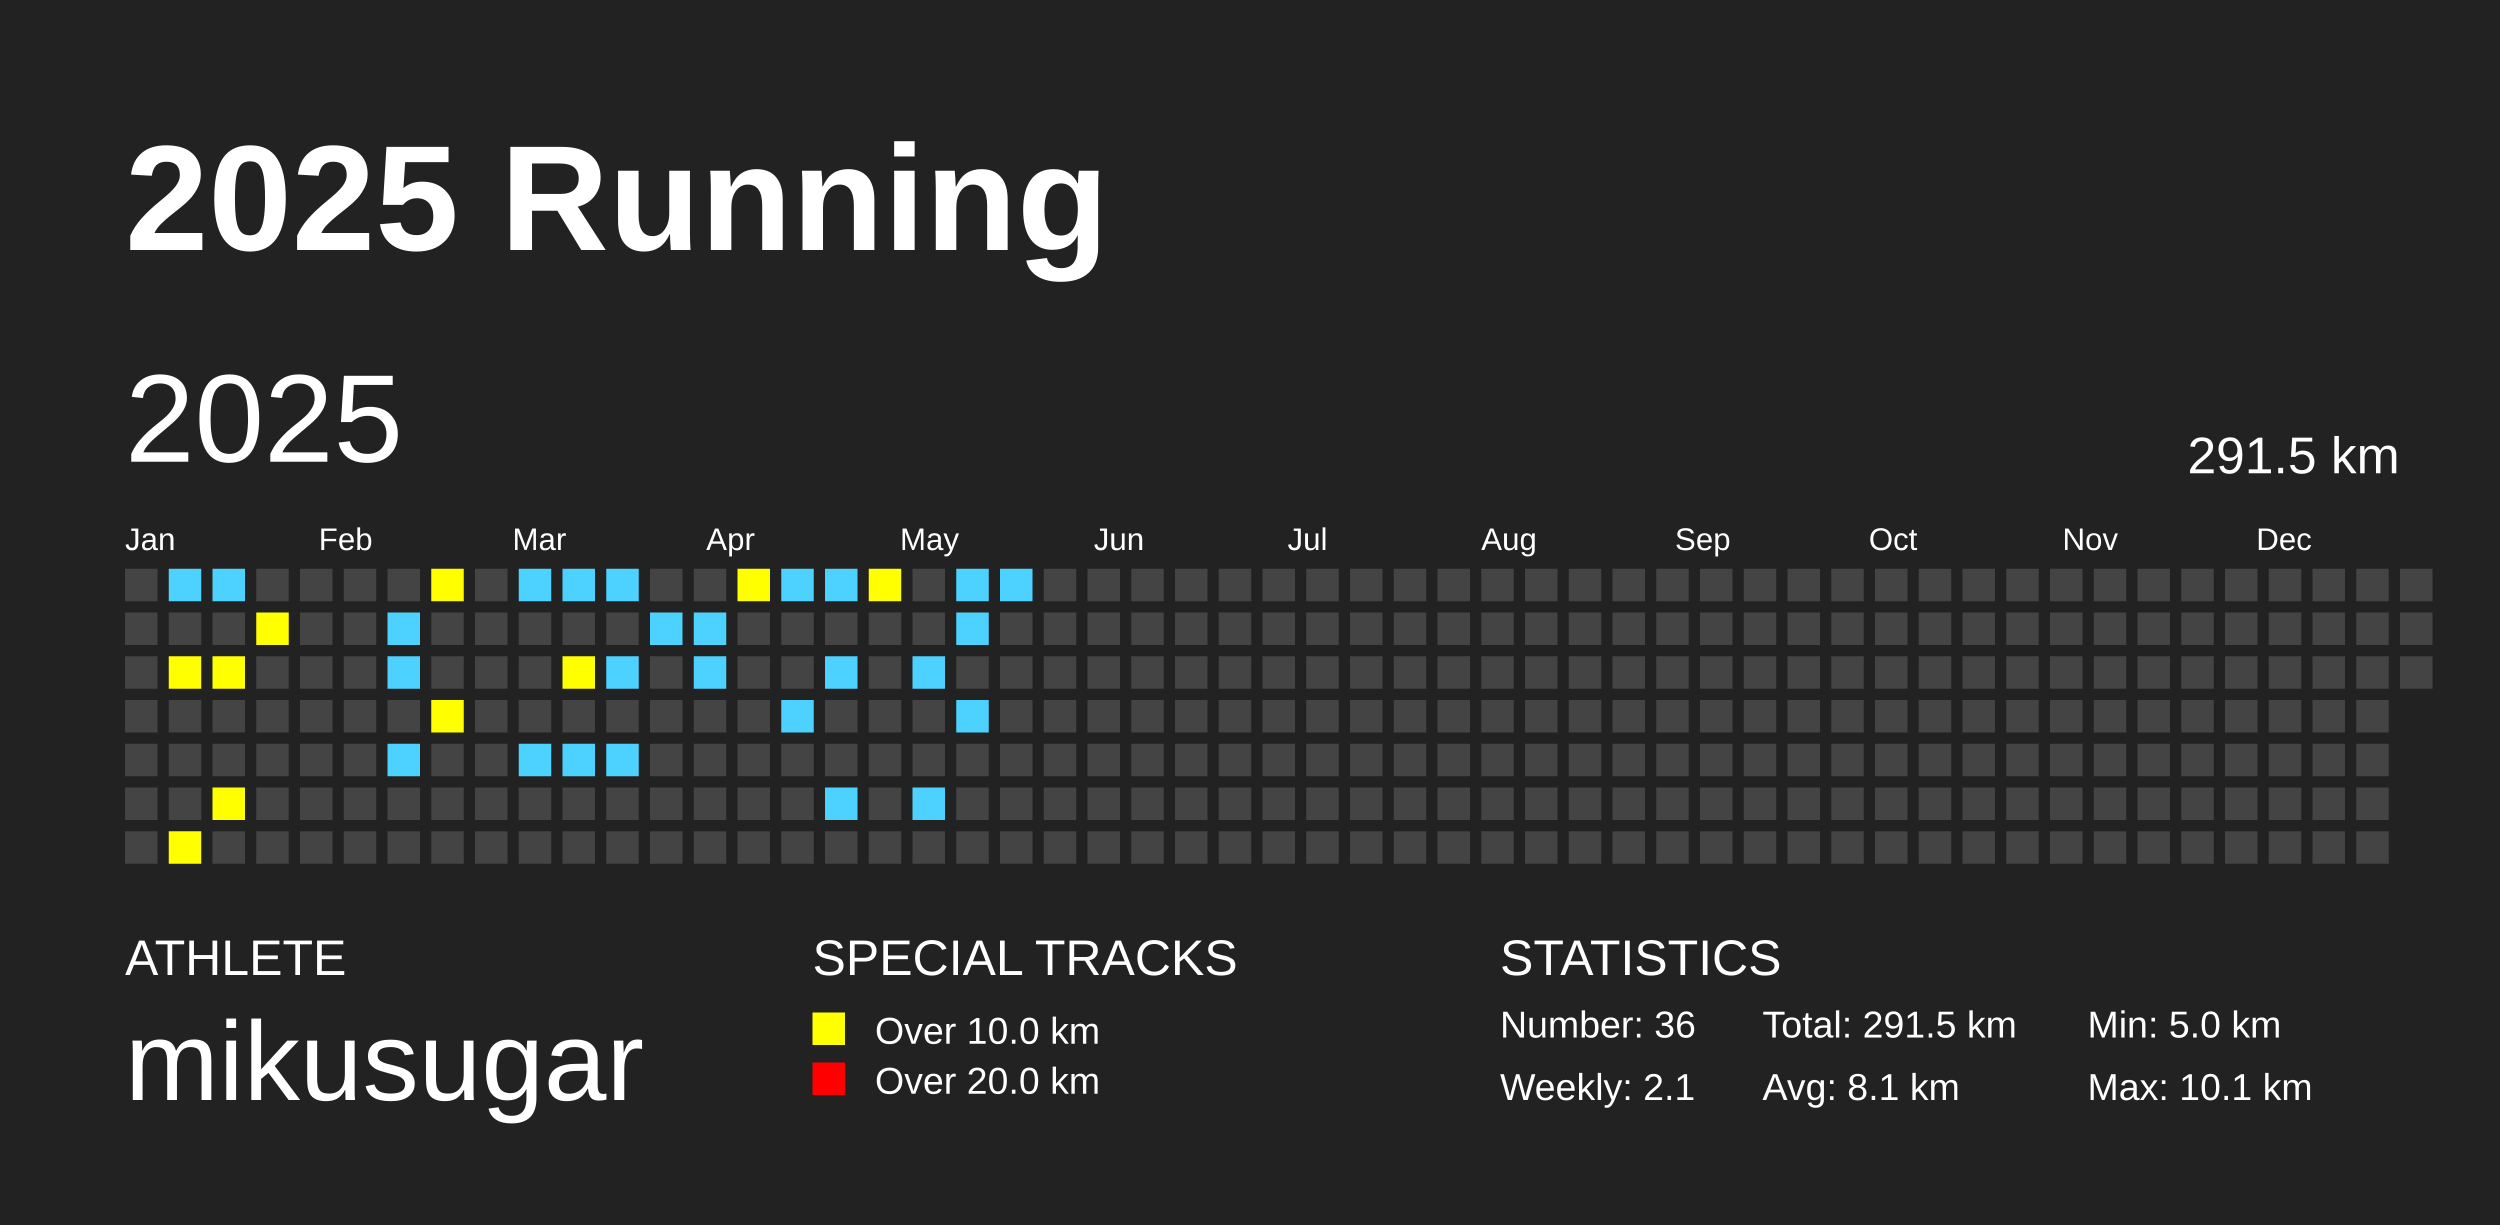
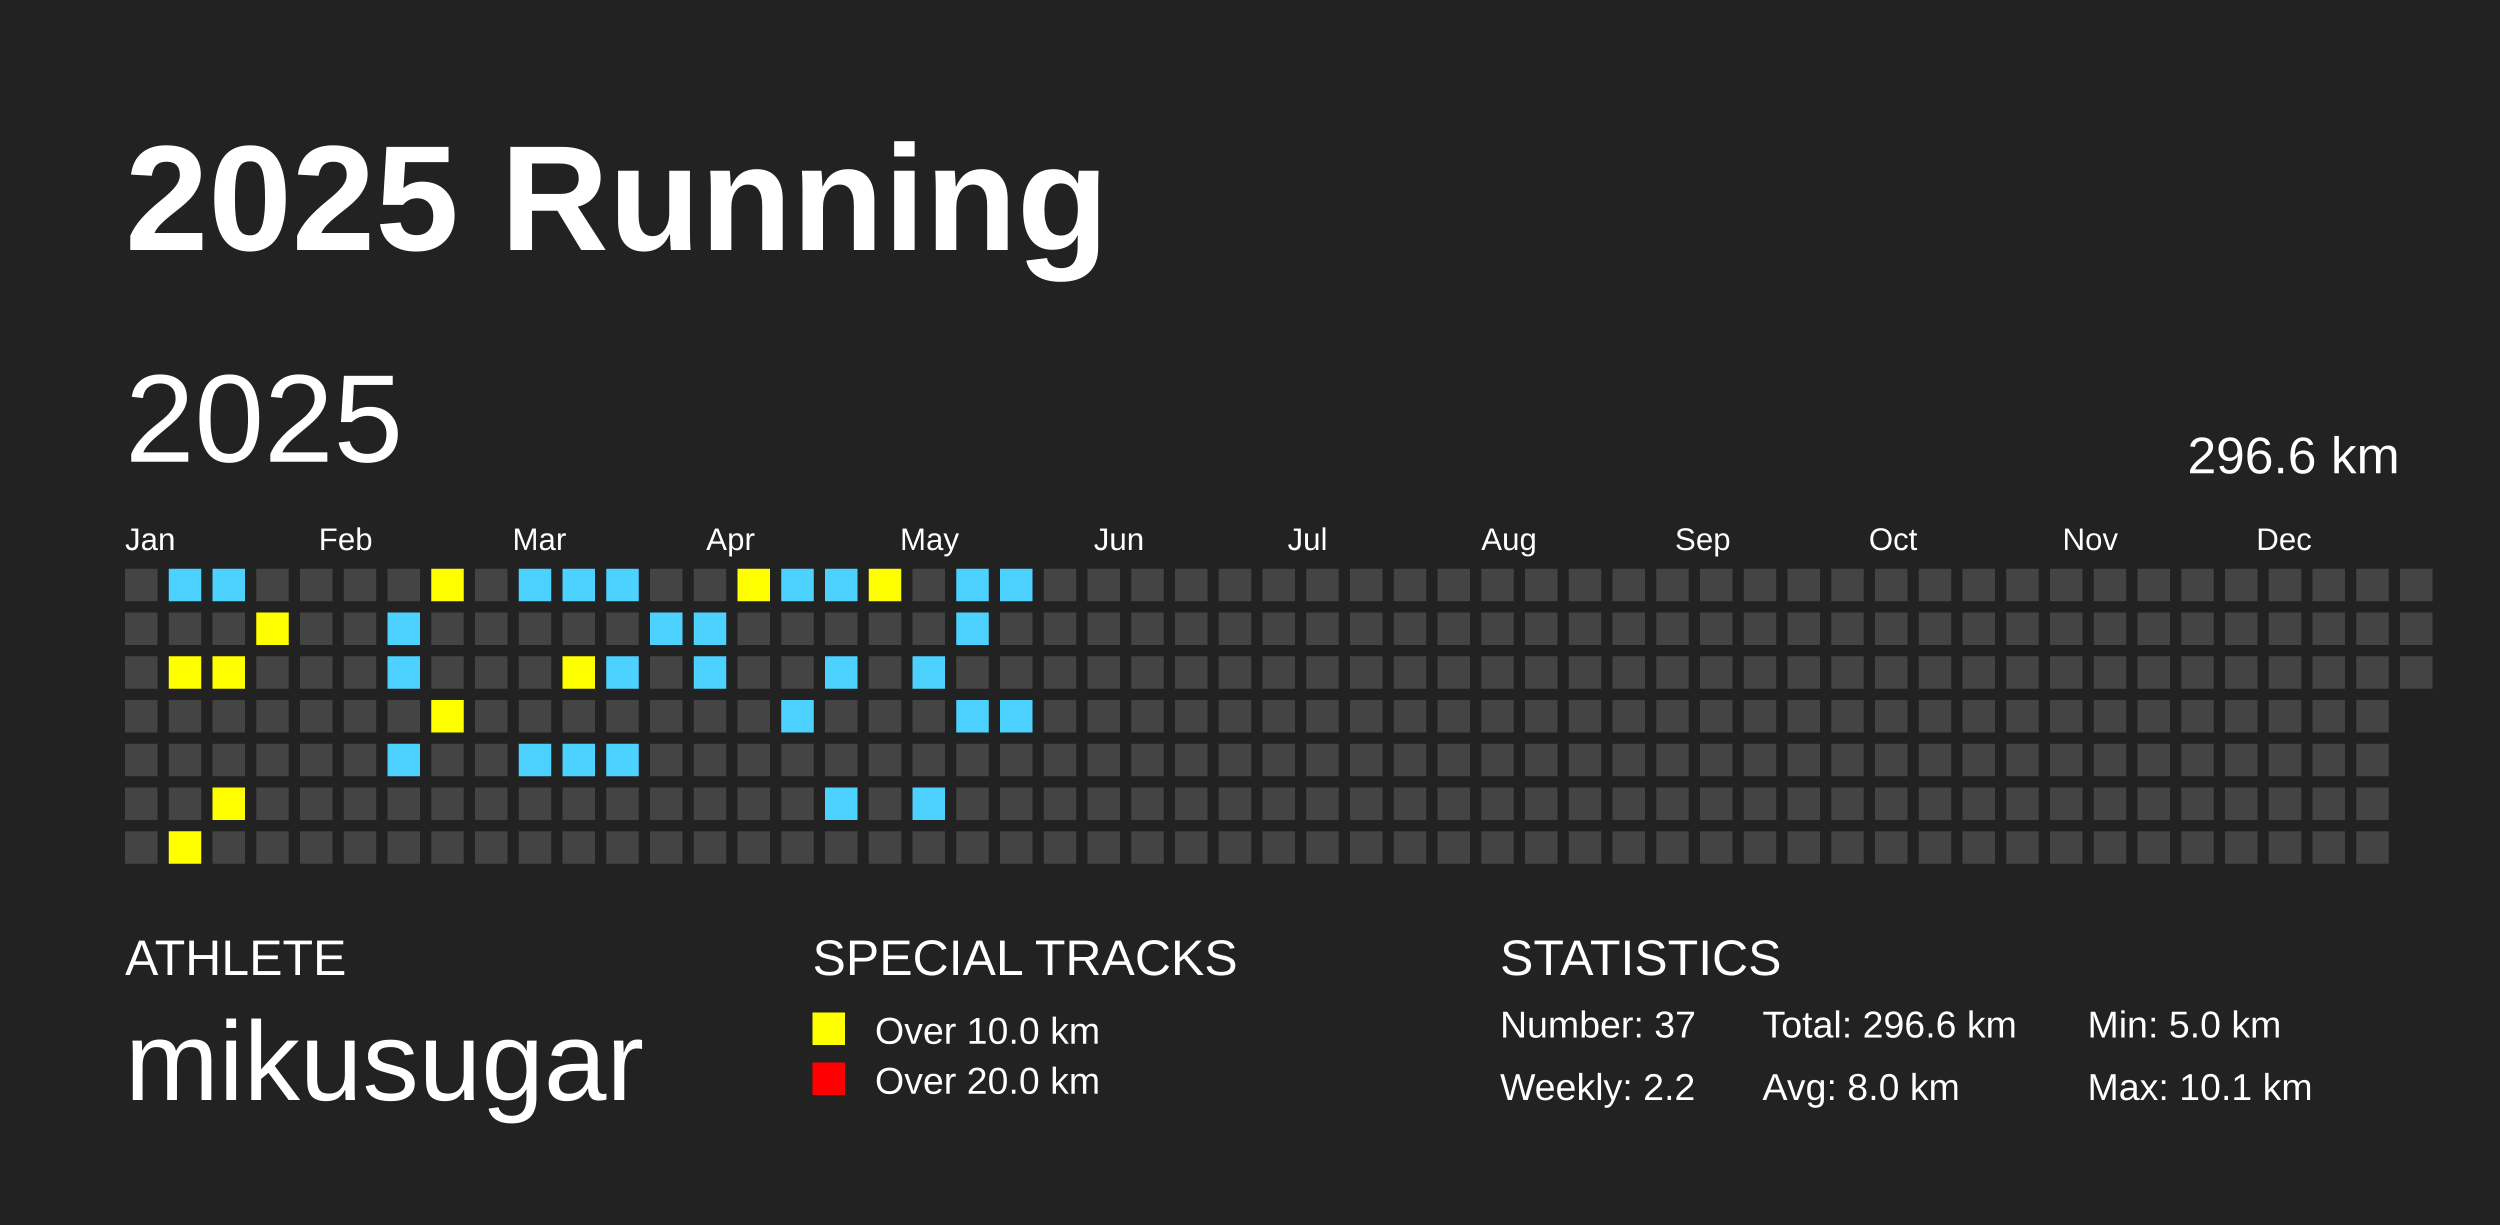
<svg xmlns="http://www.w3.org/2000/svg" baseProfile="full" height="98mm" version="1.1" viewBox="0,0,200,98" width="200mm">
  <defs />
  <rect fill="#222222" height="98" width="200" x="0" y="0" />
  <text fill="#FFFFFF" style="font-size:12px; font-family:Arial; font-weight:bold;" x="10" y="20">2025 Running</text>
  <text fill="#FFFFFF" style="font-size:4px; font-family:Arial" x="10" y="78">ATHLETE</text>
  <text fill="#FFFFFF" style="font-size:9px; font-family:Arial" x="10" y="88">mikusugar</text>
  <text fill="#FFFFFF" style="font-size:4px; font-family:Arial" x="65" y="78">SPECIAL TRACKS</text>
  <rect fill="yellow" height="2.6" width="2.6" x="65" y="81" />
  <text fill="#FFFFFF" style="font-size:3px; font-family:Arial" x="70" y="83.5">Over 10.0 km</text>
  <rect fill="red" height="2.6" width="2.6" x="65" y="85" />
  <text fill="#FFFFFF" style="font-size:3px; font-family:Arial" x="70" y="87.5">Over 20.0 km</text>
  <text fill="#FFFFFF" style="font-size:4px; font-family:Arial" x="120" y="78">STATISTICS</text>
-   <text fill="#FFFFFF" style="font-size:3px; font-family:Arial" x="120" y="83">Number: 36</text>
-   <text fill="#FFFFFF" style="font-size:3px; font-family:Arial" x="120" y="88">Weekly: 2.1</text>
-   <text fill="#FFFFFF" style="font-size:3px; font-family:Arial" x="141" y="83">Total: 291.5 km</text>
-   <text fill="#FFFFFF" style="font-size:3px; font-family:Arial" x="141" y="88">Avg: 8.1 km</text>
+   <text fill="#FFFFFF" style="font-size:3px; font-family:Arial" x="120" y="83">Number: 37</text>
+   <text fill="#FFFFFF" style="font-size:3px; font-family:Arial" x="120" y="88">Weekly: 2.2</text>
+   <text fill="#FFFFFF" style="font-size:3px; font-family:Arial" x="141" y="83">Total: 296.6 km</text>
+   <text fill="#FFFFFF" style="font-size:3px; font-family:Arial" x="141" y="88">Avg: 8.0 km</text>
  <text fill="#FFFFFF" style="font-size:3px; font-family:Arial" x="167" y="83">Min: 5.0 km</text>
  <text fill="#FFFFFF" style="font-size:3px; font-family:Arial" x="167" y="88">Max: 10.1 km</text>
  <text dominant-baseline="hanging" fill="#FFFFFF" style="font-size:10.0px; font-family:Arial;" x="10" y="30">2025</text>
-   <text dominant-baseline="hanging" fill="#FFFFFF" style="font-size:4.125px; font-family:Arial;" x="175" y="35">291.5 km</text>
+   <text dominant-baseline="hanging" fill="#FFFFFF" style="font-size:4.125px; font-family:Arial;" x="175" y="35">296.6 km</text>
  <text fill="#FFFFFF" style="font-size:2.5px; font-family:Arial" x="10.0" y="44">Jan</text>
  <text fill="#FFFFFF" style="font-size:2.5px; font-family:Arial" x="25.5" y="44">Feb</text>
  <text fill="#FFFFFF" style="font-size:2.5px; font-family:Arial" x="41.0" y="44">Mar</text>
  <text fill="#FFFFFF" style="font-size:2.5px; font-family:Arial" x="56.5" y="44">Apr</text>
  <text fill="#FFFFFF" style="font-size:2.5px; font-family:Arial" x="72.0" y="44">May</text>
  <text fill="#FFFFFF" style="font-size:2.5px; font-family:Arial" x="87.5" y="44">Jun</text>
  <text fill="#FFFFFF" style="font-size:2.5px; font-family:Arial" x="103.0" y="44">Jul</text>
  <text fill="#FFFFFF" style="font-size:2.5px; font-family:Arial" x="118.5" y="44">Aug</text>
  <text fill="#FFFFFF" style="font-size:2.5px; font-family:Arial" x="134.0" y="44">Sep</text>
  <text fill="#FFFFFF" style="font-size:2.5px; font-family:Arial" x="149.5" y="44">Oct</text>
  <text fill="#FFFFFF" style="font-size:2.5px; font-family:Arial" x="165.0" y="44">Nov</text>
  <text fill="#FFFFFF" style="font-size:2.5px; font-family:Arial" x="180.5" y="44">Dec</text>
  <rect fill="#444444" height="2.6" width="2.6" x="10.0" y="45.5" />
  <rect fill="#444444" height="2.6" width="2.6" x="10.0" y="49.0" />
  <rect fill="#444444" height="2.6" width="2.6" x="10.0" y="52.5" />
  <rect fill="#444444" height="2.6" width="2.6" x="10.0" y="56.0" />
  <rect fill="#444444" height="2.6" width="2.6" x="10.0" y="59.5" />
  <rect fill="#444444" height="2.6" width="2.6" x="10.0" y="63.0" />
  <rect fill="#444444" height="2.6" width="2.6" x="10.0" y="66.5" />
  <rect fill="#4DD2FF" height="2.6" width="2.6" x="13.5" y="45.5" />
  <rect fill="#444444" height="2.6" width="2.6" x="13.5" y="49.0" />
  <rect fill="yellow" height="2.6" width="2.6" x="13.5" y="52.5" />
  <rect fill="#444444" height="2.6" width="2.6" x="13.5" y="56.0" />
  <rect fill="#444444" height="2.6" width="2.6" x="13.5" y="59.5" />
  <rect fill="#444444" height="2.6" width="2.6" x="13.5" y="63.0" />
  <rect fill="yellow" height="2.6" width="2.6" x="13.5" y="66.5" />
  <rect fill="#4DD2FF" height="2.6" width="2.6" x="17.0" y="45.5" />
  <rect fill="#444444" height="2.6" width="2.6" x="17.0" y="49.0" />
  <rect fill="yellow" height="2.6" width="2.6" x="17.0" y="52.5" />
  <rect fill="#444444" height="2.6" width="2.6" x="17.0" y="56.0" />
  <rect fill="#444444" height="2.6" width="2.6" x="17.0" y="59.5" />
  <rect fill="yellow" height="2.6" width="2.6" x="17.0" y="63.0" />
  <rect fill="#444444" height="2.6" width="2.6" x="17.0" y="66.5" />
  <rect fill="#444444" height="2.6" width="2.6" x="20.5" y="45.5" />
  <rect fill="yellow" height="2.6" width="2.6" x="20.5" y="49.0" />
  <rect fill="#444444" height="2.6" width="2.6" x="20.5" y="52.5" />
  <rect fill="#444444" height="2.6" width="2.6" x="20.5" y="56.0" />
  <rect fill="#444444" height="2.6" width="2.6" x="20.5" y="59.5" />
  <rect fill="#444444" height="2.6" width="2.6" x="20.5" y="63.0" />
  <rect fill="#444444" height="2.6" width="2.6" x="20.5" y="66.5" />
  <rect fill="#444444" height="2.6" width="2.6" x="24.0" y="45.5" />
  <rect fill="#444444" height="2.6" width="2.6" x="24.0" y="49.0" />
  <rect fill="#444444" height="2.6" width="2.6" x="24.0" y="52.5" />
  <rect fill="#444444" height="2.6" width="2.6" x="24.0" y="56.0" />
  <rect fill="#444444" height="2.6" width="2.6" x="24.0" y="59.5" />
  <rect fill="#444444" height="2.6" width="2.6" x="24.0" y="63.0" />
  <rect fill="#444444" height="2.6" width="2.6" x="24.0" y="66.5" />
  <rect fill="#444444" height="2.6" width="2.6" x="27.5" y="45.5" />
  <rect fill="#444444" height="2.6" width="2.6" x="27.5" y="49.0" />
  <rect fill="#444444" height="2.6" width="2.6" x="27.5" y="52.5" />
  <rect fill="#444444" height="2.6" width="2.6" x="27.5" y="56.0" />
  <rect fill="#444444" height="2.6" width="2.6" x="27.5" y="59.5" />
  <rect fill="#444444" height="2.6" width="2.6" x="27.5" y="63.0" />
  <rect fill="#444444" height="2.6" width="2.6" x="27.5" y="66.5" />
  <rect fill="#444444" height="2.6" width="2.6" x="31.0" y="45.5" />
  <rect fill="#4DD2FF" height="2.6" width="2.6" x="31.0" y="49.0" />
  <rect fill="#4DD2FF" height="2.6" width="2.6" x="31.0" y="52.5" />
  <rect fill="#444444" height="2.6" width="2.6" x="31.0" y="56.0" />
  <rect fill="#4DD2FF" height="2.6" width="2.6" x="31.0" y="59.5" />
  <rect fill="#444444" height="2.6" width="2.6" x="31.0" y="63.0" />
  <rect fill="#444444" height="2.6" width="2.6" x="31.0" y="66.5" />
  <rect fill="yellow" height="2.6" width="2.6" x="34.5" y="45.5" />
  <rect fill="#444444" height="2.6" width="2.6" x="34.5" y="49.0" />
  <rect fill="#444444" height="2.6" width="2.6" x="34.5" y="52.5" />
  <rect fill="yellow" height="2.6" width="2.6" x="34.5" y="56.0" />
  <rect fill="#444444" height="2.6" width="2.6" x="34.5" y="59.5" />
  <rect fill="#444444" height="2.6" width="2.6" x="34.5" y="63.0" />
  <rect fill="#444444" height="2.6" width="2.6" x="34.5" y="66.5" />
  <rect fill="#444444" height="2.6" width="2.6" x="38.0" y="45.5" />
  <rect fill="#444444" height="2.6" width="2.6" x="38.0" y="49.0" />
  <rect fill="#444444" height="2.6" width="2.6" x="38.0" y="52.5" />
  <rect fill="#444444" height="2.6" width="2.6" x="38.0" y="56.0" />
  <rect fill="#444444" height="2.6" width="2.6" x="38.0" y="59.5" />
  <rect fill="#444444" height="2.6" width="2.6" x="38.0" y="63.0" />
  <rect fill="#444444" height="2.6" width="2.6" x="38.0" y="66.5" />
  <rect fill="#4DD2FF" height="2.6" width="2.6" x="41.5" y="45.5" />
  <rect fill="#444444" height="2.6" width="2.6" x="41.5" y="49.0" />
  <rect fill="#444444" height="2.6" width="2.6" x="41.5" y="52.5" />
  <rect fill="#444444" height="2.6" width="2.6" x="41.5" y="56.0" />
  <rect fill="#4DD2FF" height="2.6" width="2.6" x="41.5" y="59.5" />
  <rect fill="#444444" height="2.6" width="2.6" x="41.5" y="63.0" />
  <rect fill="#444444" height="2.6" width="2.6" x="41.5" y="66.5" />
  <rect fill="#4DD2FF" height="2.6" width="2.6" x="45.0" y="45.5" />
  <rect fill="#444444" height="2.6" width="2.6" x="45.0" y="49.0" />
  <rect fill="yellow" height="2.6" width="2.6" x="45.0" y="52.5" />
  <rect fill="#444444" height="2.6" width="2.6" x="45.0" y="56.0" />
  <rect fill="#4DD2FF" height="2.6" width="2.6" x="45.0" y="59.5" />
  <rect fill="#444444" height="2.6" width="2.6" x="45.0" y="63.0" />
  <rect fill="#444444" height="2.6" width="2.6" x="45.0" y="66.5" />
  <rect fill="#4DD2FF" height="2.6" width="2.6" x="48.5" y="45.5" />
  <rect fill="#444444" height="2.6" width="2.6" x="48.5" y="49.0" />
  <rect fill="#4DD2FF" height="2.6" width="2.6" x="48.5" y="52.5" />
  <rect fill="#444444" height="2.6" width="2.6" x="48.5" y="56.0" />
  <rect fill="#4DD2FF" height="2.6" width="2.6" x="48.5" y="59.5" />
  <rect fill="#444444" height="2.6" width="2.6" x="48.5" y="63.0" />
  <rect fill="#444444" height="2.6" width="2.6" x="48.5" y="66.5" />
  <rect fill="#444444" height="2.6" width="2.6" x="52.0" y="45.5" />
  <rect fill="#4DD2FF" height="2.6" width="2.6" x="52.0" y="49.0" />
  <rect fill="#444444" height="2.6" width="2.6" x="52.0" y="52.5" />
  <rect fill="#444444" height="2.6" width="2.6" x="52.0" y="56.0" />
  <rect fill="#444444" height="2.6" width="2.6" x="52.0" y="59.5" />
  <rect fill="#444444" height="2.6" width="2.6" x="52.0" y="63.0" />
  <rect fill="#444444" height="2.6" width="2.6" x="52.0" y="66.5" />
  <rect fill="#444444" height="2.6" width="2.6" x="55.5" y="45.5" />
  <rect fill="#4DD2FF" height="2.6" width="2.6" x="55.5" y="49.0" />
  <rect fill="#4DD2FF" height="2.6" width="2.6" x="55.5" y="52.5" />
  <rect fill="#444444" height="2.6" width="2.6" x="55.5" y="56.0" />
  <rect fill="#444444" height="2.6" width="2.6" x="55.5" y="59.5" />
  <rect fill="#444444" height="2.6" width="2.6" x="55.5" y="63.0" />
  <rect fill="#444444" height="2.6" width="2.6" x="55.5" y="66.5" />
  <rect fill="yellow" height="2.6" width="2.6" x="59.0" y="45.5" />
  <rect fill="#444444" height="2.6" width="2.6" x="59.0" y="49.0" />
  <rect fill="#444444" height="2.6" width="2.6" x="59.0" y="52.5" />
  <rect fill="#444444" height="2.6" width="2.6" x="59.0" y="56.0" />
  <rect fill="#444444" height="2.6" width="2.6" x="59.0" y="59.5" />
  <rect fill="#444444" height="2.6" width="2.6" x="59.0" y="63.0" />
  <rect fill="#444444" height="2.6" width="2.6" x="59.0" y="66.5" />
  <rect fill="#4DD2FF" height="2.6" width="2.6" x="62.5" y="45.5" />
  <rect fill="#444444" height="2.6" width="2.6" x="62.5" y="49.0" />
  <rect fill="#444444" height="2.6" width="2.6" x="62.5" y="52.5" />
  <rect fill="#4DD2FF" height="2.6" width="2.6" x="62.5" y="56.0" />
  <rect fill="#444444" height="2.6" width="2.6" x="62.5" y="59.5" />
  <rect fill="#444444" height="2.6" width="2.6" x="62.5" y="63.0" />
  <rect fill="#444444" height="2.6" width="2.6" x="62.5" y="66.5" />
  <rect fill="#4DD2FF" height="2.6" width="2.6" x="66.0" y="45.5" />
  <rect fill="#444444" height="2.6" width="2.6" x="66.0" y="49.0" />
  <rect fill="#4DD2FF" height="2.6" width="2.6" x="66.0" y="52.5" />
  <rect fill="#444444" height="2.6" width="2.6" x="66.0" y="56.0" />
  <rect fill="#444444" height="2.6" width="2.6" x="66.0" y="59.5" />
  <rect fill="#4DD2FF" height="2.6" width="2.6" x="66.0" y="63.0" />
  <rect fill="#444444" height="2.6" width="2.6" x="66.0" y="66.5" />
  <rect fill="yellow" height="2.6" width="2.6" x="69.5" y="45.5" />
  <rect fill="#444444" height="2.6" width="2.6" x="69.5" y="49.0" />
  <rect fill="#444444" height="2.6" width="2.6" x="69.5" y="52.5" />
  <rect fill="#444444" height="2.6" width="2.6" x="69.5" y="56.0" />
  <rect fill="#444444" height="2.6" width="2.6" x="69.5" y="59.5" />
  <rect fill="#444444" height="2.6" width="2.6" x="69.5" y="63.0" />
  <rect fill="#444444" height="2.6" width="2.6" x="69.5" y="66.5" />
  <rect fill="#444444" height="2.6" width="2.6" x="73.0" y="45.5" />
  <rect fill="#444444" height="2.6" width="2.6" x="73.0" y="49.0" />
  <rect fill="#4DD2FF" height="2.6" width="2.6" x="73.0" y="52.5" />
  <rect fill="#444444" height="2.6" width="2.6" x="73.0" y="56.0" />
  <rect fill="#444444" height="2.6" width="2.6" x="73.0" y="59.5" />
  <rect fill="#4DD2FF" height="2.6" width="2.6" x="73.0" y="63.0" />
  <rect fill="#444444" height="2.6" width="2.6" x="73.0" y="66.5" />
  <rect fill="#4DD2FF" height="2.6" width="2.6" x="76.5" y="45.5" />
  <rect fill="#4DD2FF" height="2.6" width="2.6" x="76.5" y="49.0" />
  <rect fill="#444444" height="2.6" width="2.6" x="76.5" y="52.5" />
  <rect fill="#4DD2FF" height="2.6" width="2.6" x="76.5" y="56.0" />
  <rect fill="#444444" height="2.6" width="2.6" x="76.5" y="59.5" />
  <rect fill="#444444" height="2.6" width="2.6" x="76.5" y="63.0" />
  <rect fill="#444444" height="2.6" width="2.6" x="76.5" y="66.5" />
  <rect fill="#4DD2FF" height="2.6" width="2.6" x="80.0" y="45.5" />
  <rect fill="#444444" height="2.6" width="2.6" x="80.0" y="49.0" />
  <rect fill="#444444" height="2.6" width="2.6" x="80.0" y="52.5" />
-   <rect fill="#444444" height="2.6" width="2.6" x="80.0" y="56.0" />
+   <rect fill="#4DD2FF" height="2.6" width="2.6" x="80.0" y="56.0" />
  <rect fill="#444444" height="2.6" width="2.6" x="80.0" y="59.5" />
  <rect fill="#444444" height="2.6" width="2.6" x="80.0" y="63.0" />
  <rect fill="#444444" height="2.6" width="2.6" x="80.0" y="66.5" />
  <rect fill="#444444" height="2.6" width="2.6" x="83.5" y="45.5" />
  <rect fill="#444444" height="2.6" width="2.6" x="83.5" y="49.0" />
  <rect fill="#444444" height="2.6" width="2.6" x="83.5" y="52.5" />
  <rect fill="#444444" height="2.6" width="2.6" x="83.5" y="56.0" />
  <rect fill="#444444" height="2.6" width="2.6" x="83.5" y="59.5" />
  <rect fill="#444444" height="2.6" width="2.6" x="83.5" y="63.0" />
  <rect fill="#444444" height="2.6" width="2.6" x="83.5" y="66.5" />
  <rect fill="#444444" height="2.6" width="2.6" x="87.0" y="45.5" />
  <rect fill="#444444" height="2.6" width="2.6" x="87.0" y="49.0" />
  <rect fill="#444444" height="2.6" width="2.6" x="87.0" y="52.5" />
  <rect fill="#444444" height="2.6" width="2.6" x="87.0" y="56.0" />
  <rect fill="#444444" height="2.6" width="2.6" x="87.0" y="59.5" />
  <rect fill="#444444" height="2.6" width="2.6" x="87.0" y="63.0" />
  <rect fill="#444444" height="2.6" width="2.6" x="87.0" y="66.5" />
  <rect fill="#444444" height="2.6" width="2.6" x="90.5" y="45.5" />
  <rect fill="#444444" height="2.6" width="2.6" x="90.5" y="49.0" />
  <rect fill="#444444" height="2.6" width="2.6" x="90.5" y="52.5" />
  <rect fill="#444444" height="2.6" width="2.6" x="90.5" y="56.0" />
  <rect fill="#444444" height="2.6" width="2.6" x="90.5" y="59.5" />
  <rect fill="#444444" height="2.6" width="2.6" x="90.5" y="63.0" />
  <rect fill="#444444" height="2.6" width="2.6" x="90.5" y="66.5" />
  <rect fill="#444444" height="2.6" width="2.6" x="94.0" y="45.5" />
  <rect fill="#444444" height="2.6" width="2.6" x="94.0" y="49.0" />
  <rect fill="#444444" height="2.6" width="2.6" x="94.0" y="52.5" />
  <rect fill="#444444" height="2.6" width="2.6" x="94.0" y="56.0" />
  <rect fill="#444444" height="2.6" width="2.6" x="94.0" y="59.5" />
  <rect fill="#444444" height="2.6" width="2.6" x="94.0" y="63.0" />
  <rect fill="#444444" height="2.6" width="2.6" x="94.0" y="66.5" />
  <rect fill="#444444" height="2.6" width="2.6" x="97.5" y="45.5" />
  <rect fill="#444444" height="2.6" width="2.6" x="97.5" y="49.0" />
  <rect fill="#444444" height="2.6" width="2.6" x="97.5" y="52.5" />
  <rect fill="#444444" height="2.6" width="2.6" x="97.5" y="56.0" />
  <rect fill="#444444" height="2.6" width="2.6" x="97.5" y="59.5" />
  <rect fill="#444444" height="2.6" width="2.6" x="97.5" y="63.0" />
  <rect fill="#444444" height="2.6" width="2.6" x="97.5" y="66.5" />
  <rect fill="#444444" height="2.6" width="2.6" x="101.0" y="45.5" />
  <rect fill="#444444" height="2.6" width="2.6" x="101.0" y="49.0" />
  <rect fill="#444444" height="2.6" width="2.6" x="101.0" y="52.5" />
  <rect fill="#444444" height="2.6" width="2.6" x="101.0" y="56.0" />
  <rect fill="#444444" height="2.6" width="2.6" x="101.0" y="59.5" />
  <rect fill="#444444" height="2.6" width="2.6" x="101.0" y="63.0" />
  <rect fill="#444444" height="2.6" width="2.6" x="101.0" y="66.5" />
  <rect fill="#444444" height="2.6" width="2.6" x="104.5" y="45.5" />
  <rect fill="#444444" height="2.6" width="2.6" x="104.5" y="49.0" />
  <rect fill="#444444" height="2.6" width="2.6" x="104.5" y="52.5" />
  <rect fill="#444444" height="2.6" width="2.6" x="104.5" y="56.0" />
  <rect fill="#444444" height="2.6" width="2.6" x="104.5" y="59.5" />
  <rect fill="#444444" height="2.6" width="2.6" x="104.5" y="63.0" />
  <rect fill="#444444" height="2.6" width="2.6" x="104.5" y="66.5" />
  <rect fill="#444444" height="2.6" width="2.6" x="108.0" y="45.5" />
  <rect fill="#444444" height="2.6" width="2.6" x="108.0" y="49.0" />
  <rect fill="#444444" height="2.6" width="2.6" x="108.0" y="52.5" />
  <rect fill="#444444" height="2.6" width="2.6" x="108.0" y="56.0" />
  <rect fill="#444444" height="2.6" width="2.6" x="108.0" y="59.5" />
  <rect fill="#444444" height="2.6" width="2.6" x="108.0" y="63.0" />
  <rect fill="#444444" height="2.6" width="2.6" x="108.0" y="66.5" />
  <rect fill="#444444" height="2.6" width="2.6" x="111.5" y="45.5" />
  <rect fill="#444444" height="2.6" width="2.6" x="111.5" y="49.0" />
  <rect fill="#444444" height="2.6" width="2.6" x="111.5" y="52.5" />
  <rect fill="#444444" height="2.6" width="2.6" x="111.5" y="56.0" />
  <rect fill="#444444" height="2.6" width="2.6" x="111.5" y="59.5" />
  <rect fill="#444444" height="2.6" width="2.6" x="111.5" y="63.0" />
  <rect fill="#444444" height="2.6" width="2.6" x="111.5" y="66.5" />
  <rect fill="#444444" height="2.6" width="2.6" x="115.0" y="45.5" />
  <rect fill="#444444" height="2.6" width="2.6" x="115.0" y="49.0" />
  <rect fill="#444444" height="2.6" width="2.6" x="115.0" y="52.5" />
  <rect fill="#444444" height="2.6" width="2.6" x="115.0" y="56.0" />
  <rect fill="#444444" height="2.6" width="2.6" x="115.0" y="59.5" />
  <rect fill="#444444" height="2.6" width="2.6" x="115.0" y="63.0" />
  <rect fill="#444444" height="2.6" width="2.6" x="115.0" y="66.5" />
  <rect fill="#444444" height="2.6" width="2.6" x="118.5" y="45.5" />
  <rect fill="#444444" height="2.6" width="2.6" x="118.5" y="49.0" />
  <rect fill="#444444" height="2.6" width="2.6" x="118.5" y="52.5" />
  <rect fill="#444444" height="2.6" width="2.6" x="118.5" y="56.0" />
  <rect fill="#444444" height="2.6" width="2.6" x="118.5" y="59.5" />
  <rect fill="#444444" height="2.6" width="2.6" x="118.5" y="63.0" />
  <rect fill="#444444" height="2.6" width="2.6" x="118.5" y="66.5" />
  <rect fill="#444444" height="2.6" width="2.6" x="122.0" y="45.5" />
  <rect fill="#444444" height="2.6" width="2.6" x="122.0" y="49.0" />
  <rect fill="#444444" height="2.6" width="2.6" x="122.0" y="52.5" />
  <rect fill="#444444" height="2.6" width="2.6" x="122.0" y="56.0" />
  <rect fill="#444444" height="2.6" width="2.6" x="122.0" y="59.5" />
  <rect fill="#444444" height="2.6" width="2.6" x="122.0" y="63.0" />
  <rect fill="#444444" height="2.6" width="2.6" x="122.0" y="66.5" />
  <rect fill="#444444" height="2.6" width="2.6" x="125.5" y="45.5" />
  <rect fill="#444444" height="2.6" width="2.6" x="125.5" y="49.0" />
  <rect fill="#444444" height="2.6" width="2.6" x="125.5" y="52.5" />
  <rect fill="#444444" height="2.6" width="2.6" x="125.5" y="56.0" />
  <rect fill="#444444" height="2.6" width="2.6" x="125.5" y="59.5" />
  <rect fill="#444444" height="2.6" width="2.6" x="125.5" y="63.0" />
  <rect fill="#444444" height="2.6" width="2.6" x="125.5" y="66.5" />
  <rect fill="#444444" height="2.6" width="2.6" x="129.0" y="45.5" />
  <rect fill="#444444" height="2.6" width="2.6" x="129.0" y="49.0" />
  <rect fill="#444444" height="2.6" width="2.6" x="129.0" y="52.5" />
  <rect fill="#444444" height="2.6" width="2.6" x="129.0" y="56.0" />
  <rect fill="#444444" height="2.6" width="2.6" x="129.0" y="59.5" />
  <rect fill="#444444" height="2.6" width="2.6" x="129.0" y="63.0" />
  <rect fill="#444444" height="2.6" width="2.6" x="129.0" y="66.5" />
  <rect fill="#444444" height="2.6" width="2.6" x="132.5" y="45.5" />
  <rect fill="#444444" height="2.6" width="2.6" x="132.5" y="49.0" />
  <rect fill="#444444" height="2.6" width="2.6" x="132.5" y="52.5" />
  <rect fill="#444444" height="2.6" width="2.6" x="132.5" y="56.0" />
  <rect fill="#444444" height="2.6" width="2.6" x="132.5" y="59.5" />
  <rect fill="#444444" height="2.6" width="2.6" x="132.5" y="63.0" />
  <rect fill="#444444" height="2.6" width="2.6" x="132.5" y="66.5" />
  <rect fill="#444444" height="2.6" width="2.6" x="136.0" y="45.5" />
  <rect fill="#444444" height="2.6" width="2.6" x="136.0" y="49.0" />
  <rect fill="#444444" height="2.6" width="2.6" x="136.0" y="52.5" />
  <rect fill="#444444" height="2.6" width="2.6" x="136.0" y="56.0" />
  <rect fill="#444444" height="2.6" width="2.6" x="136.0" y="59.5" />
  <rect fill="#444444" height="2.6" width="2.6" x="136.0" y="63.0" />
  <rect fill="#444444" height="2.6" width="2.6" x="136.0" y="66.5" />
  <rect fill="#444444" height="2.6" width="2.6" x="139.5" y="45.5" />
  <rect fill="#444444" height="2.6" width="2.6" x="139.5" y="49.0" />
  <rect fill="#444444" height="2.6" width="2.6" x="139.5" y="52.5" />
  <rect fill="#444444" height="2.6" width="2.6" x="139.5" y="56.0" />
  <rect fill="#444444" height="2.6" width="2.6" x="139.5" y="59.5" />
  <rect fill="#444444" height="2.6" width="2.6" x="139.5" y="63.0" />
  <rect fill="#444444" height="2.6" width="2.6" x="139.5" y="66.5" />
  <rect fill="#444444" height="2.6" width="2.6" x="143.0" y="45.5" />
  <rect fill="#444444" height="2.6" width="2.6" x="143.0" y="49.0" />
  <rect fill="#444444" height="2.6" width="2.6" x="143.0" y="52.5" />
  <rect fill="#444444" height="2.6" width="2.6" x="143.0" y="56.0" />
  <rect fill="#444444" height="2.6" width="2.6" x="143.0" y="59.5" />
  <rect fill="#444444" height="2.6" width="2.6" x="143.0" y="63.0" />
  <rect fill="#444444" height="2.6" width="2.6" x="143.0" y="66.5" />
  <rect fill="#444444" height="2.6" width="2.6" x="146.5" y="45.5" />
  <rect fill="#444444" height="2.6" width="2.6" x="146.5" y="49.0" />
  <rect fill="#444444" height="2.6" width="2.6" x="146.5" y="52.5" />
  <rect fill="#444444" height="2.6" width="2.6" x="146.5" y="56.0" />
  <rect fill="#444444" height="2.6" width="2.6" x="146.5" y="59.5" />
  <rect fill="#444444" height="2.6" width="2.6" x="146.5" y="63.0" />
  <rect fill="#444444" height="2.6" width="2.6" x="146.5" y="66.5" />
  <rect fill="#444444" height="2.6" width="2.6" x="150.0" y="45.5" />
  <rect fill="#444444" height="2.6" width="2.6" x="150.0" y="49.0" />
  <rect fill="#444444" height="2.6" width="2.6" x="150.0" y="52.5" />
  <rect fill="#444444" height="2.6" width="2.6" x="150.0" y="56.0" />
  <rect fill="#444444" height="2.6" width="2.6" x="150.0" y="59.5" />
  <rect fill="#444444" height="2.6" width="2.6" x="150.0" y="63.0" />
  <rect fill="#444444" height="2.6" width="2.6" x="150.0" y="66.5" />
  <rect fill="#444444" height="2.6" width="2.6" x="153.5" y="45.5" />
  <rect fill="#444444" height="2.6" width="2.6" x="153.5" y="49.0" />
  <rect fill="#444444" height="2.6" width="2.6" x="153.5" y="52.5" />
  <rect fill="#444444" height="2.6" width="2.6" x="153.5" y="56.0" />
  <rect fill="#444444" height="2.6" width="2.6" x="153.5" y="59.5" />
  <rect fill="#444444" height="2.6" width="2.6" x="153.5" y="63.0" />
  <rect fill="#444444" height="2.6" width="2.6" x="153.5" y="66.5" />
  <rect fill="#444444" height="2.6" width="2.6" x="157.0" y="45.5" />
  <rect fill="#444444" height="2.6" width="2.6" x="157.0" y="49.0" />
  <rect fill="#444444" height="2.6" width="2.6" x="157.0" y="52.5" />
  <rect fill="#444444" height="2.6" width="2.6" x="157.0" y="56.0" />
  <rect fill="#444444" height="2.6" width="2.6" x="157.0" y="59.5" />
  <rect fill="#444444" height="2.6" width="2.6" x="157.0" y="63.0" />
  <rect fill="#444444" height="2.6" width="2.6" x="157.0" y="66.5" />
  <rect fill="#444444" height="2.6" width="2.6" x="160.5" y="45.5" />
  <rect fill="#444444" height="2.6" width="2.6" x="160.5" y="49.0" />
  <rect fill="#444444" height="2.6" width="2.6" x="160.5" y="52.5" />
  <rect fill="#444444" height="2.6" width="2.6" x="160.5" y="56.0" />
  <rect fill="#444444" height="2.6" width="2.6" x="160.5" y="59.5" />
  <rect fill="#444444" height="2.6" width="2.6" x="160.5" y="63.0" />
  <rect fill="#444444" height="2.6" width="2.6" x="160.5" y="66.5" />
  <rect fill="#444444" height="2.6" width="2.6" x="164.0" y="45.5" />
  <rect fill="#444444" height="2.6" width="2.6" x="164.0" y="49.0" />
  <rect fill="#444444" height="2.6" width="2.6" x="164.0" y="52.5" />
  <rect fill="#444444" height="2.6" width="2.6" x="164.0" y="56.0" />
  <rect fill="#444444" height="2.6" width="2.6" x="164.0" y="59.5" />
  <rect fill="#444444" height="2.6" width="2.6" x="164.0" y="63.0" />
  <rect fill="#444444" height="2.6" width="2.6" x="164.0" y="66.5" />
  <rect fill="#444444" height="2.6" width="2.6" x="167.5" y="45.5" />
  <rect fill="#444444" height="2.6" width="2.6" x="167.5" y="49.0" />
  <rect fill="#444444" height="2.6" width="2.6" x="167.5" y="52.5" />
  <rect fill="#444444" height="2.6" width="2.6" x="167.5" y="56.0" />
  <rect fill="#444444" height="2.6" width="2.6" x="167.5" y="59.5" />
  <rect fill="#444444" height="2.6" width="2.6" x="167.5" y="63.0" />
  <rect fill="#444444" height="2.6" width="2.6" x="167.5" y="66.5" />
  <rect fill="#444444" height="2.6" width="2.6" x="171.0" y="45.5" />
  <rect fill="#444444" height="2.6" width="2.6" x="171.0" y="49.0" />
  <rect fill="#444444" height="2.6" width="2.6" x="171.0" y="52.5" />
  <rect fill="#444444" height="2.6" width="2.6" x="171.0" y="56.0" />
  <rect fill="#444444" height="2.6" width="2.6" x="171.0" y="59.5" />
  <rect fill="#444444" height="2.6" width="2.6" x="171.0" y="63.0" />
  <rect fill="#444444" height="2.6" width="2.6" x="171.0" y="66.5" />
  <rect fill="#444444" height="2.6" width="2.6" x="174.5" y="45.5" />
  <rect fill="#444444" height="2.6" width="2.6" x="174.5" y="49.0" />
  <rect fill="#444444" height="2.6" width="2.6" x="174.5" y="52.5" />
  <rect fill="#444444" height="2.6" width="2.6" x="174.5" y="56.0" />
  <rect fill="#444444" height="2.6" width="2.6" x="174.5" y="59.5" />
  <rect fill="#444444" height="2.6" width="2.6" x="174.5" y="63.0" />
  <rect fill="#444444" height="2.6" width="2.6" x="174.5" y="66.5" />
  <rect fill="#444444" height="2.6" width="2.6" x="178.0" y="45.5" />
  <rect fill="#444444" height="2.6" width="2.6" x="178.0" y="49.0" />
  <rect fill="#444444" height="2.6" width="2.6" x="178.0" y="52.5" />
  <rect fill="#444444" height="2.6" width="2.6" x="178.0" y="56.0" />
  <rect fill="#444444" height="2.6" width="2.6" x="178.0" y="59.5" />
  <rect fill="#444444" height="2.6" width="2.6" x="178.0" y="63.0" />
  <rect fill="#444444" height="2.6" width="2.6" x="178.0" y="66.5" />
  <rect fill="#444444" height="2.6" width="2.6" x="181.5" y="45.5" />
  <rect fill="#444444" height="2.6" width="2.6" x="181.5" y="49.0" />
  <rect fill="#444444" height="2.6" width="2.6" x="181.5" y="52.5" />
  <rect fill="#444444" height="2.6" width="2.6" x="181.5" y="56.0" />
  <rect fill="#444444" height="2.6" width="2.6" x="181.5" y="59.5" />
  <rect fill="#444444" height="2.6" width="2.6" x="181.5" y="63.0" />
  <rect fill="#444444" height="2.6" width="2.6" x="181.5" y="66.5" />
  <rect fill="#444444" height="2.6" width="2.6" x="185.0" y="45.5" />
  <rect fill="#444444" height="2.6" width="2.6" x="185.0" y="49.0" />
  <rect fill="#444444" height="2.6" width="2.6" x="185.0" y="52.5" />
  <rect fill="#444444" height="2.6" width="2.6" x="185.0" y="56.0" />
  <rect fill="#444444" height="2.6" width="2.6" x="185.0" y="59.5" />
  <rect fill="#444444" height="2.6" width="2.6" x="185.0" y="63.0" />
  <rect fill="#444444" height="2.6" width="2.6" x="185.0" y="66.5" />
  <rect fill="#444444" height="2.6" width="2.6" x="188.5" y="45.5" />
  <rect fill="#444444" height="2.6" width="2.6" x="188.5" y="49.0" />
  <rect fill="#444444" height="2.6" width="2.6" x="188.5" y="52.5" />
  <rect fill="#444444" height="2.6" width="2.6" x="188.5" y="56.0" />
  <rect fill="#444444" height="2.6" width="2.6" x="188.5" y="59.5" />
  <rect fill="#444444" height="2.6" width="2.6" x="188.5" y="63.0" />
  <rect fill="#444444" height="2.6" width="2.6" x="188.5" y="66.5" />
  <rect fill="#444444" height="2.6" width="2.6" x="192.0" y="45.5" />
  <rect fill="#444444" height="2.6" width="2.6" x="192.0" y="49.0" />
  <rect fill="#444444" height="2.6" width="2.6" x="192.0" y="52.5" />
</svg>
